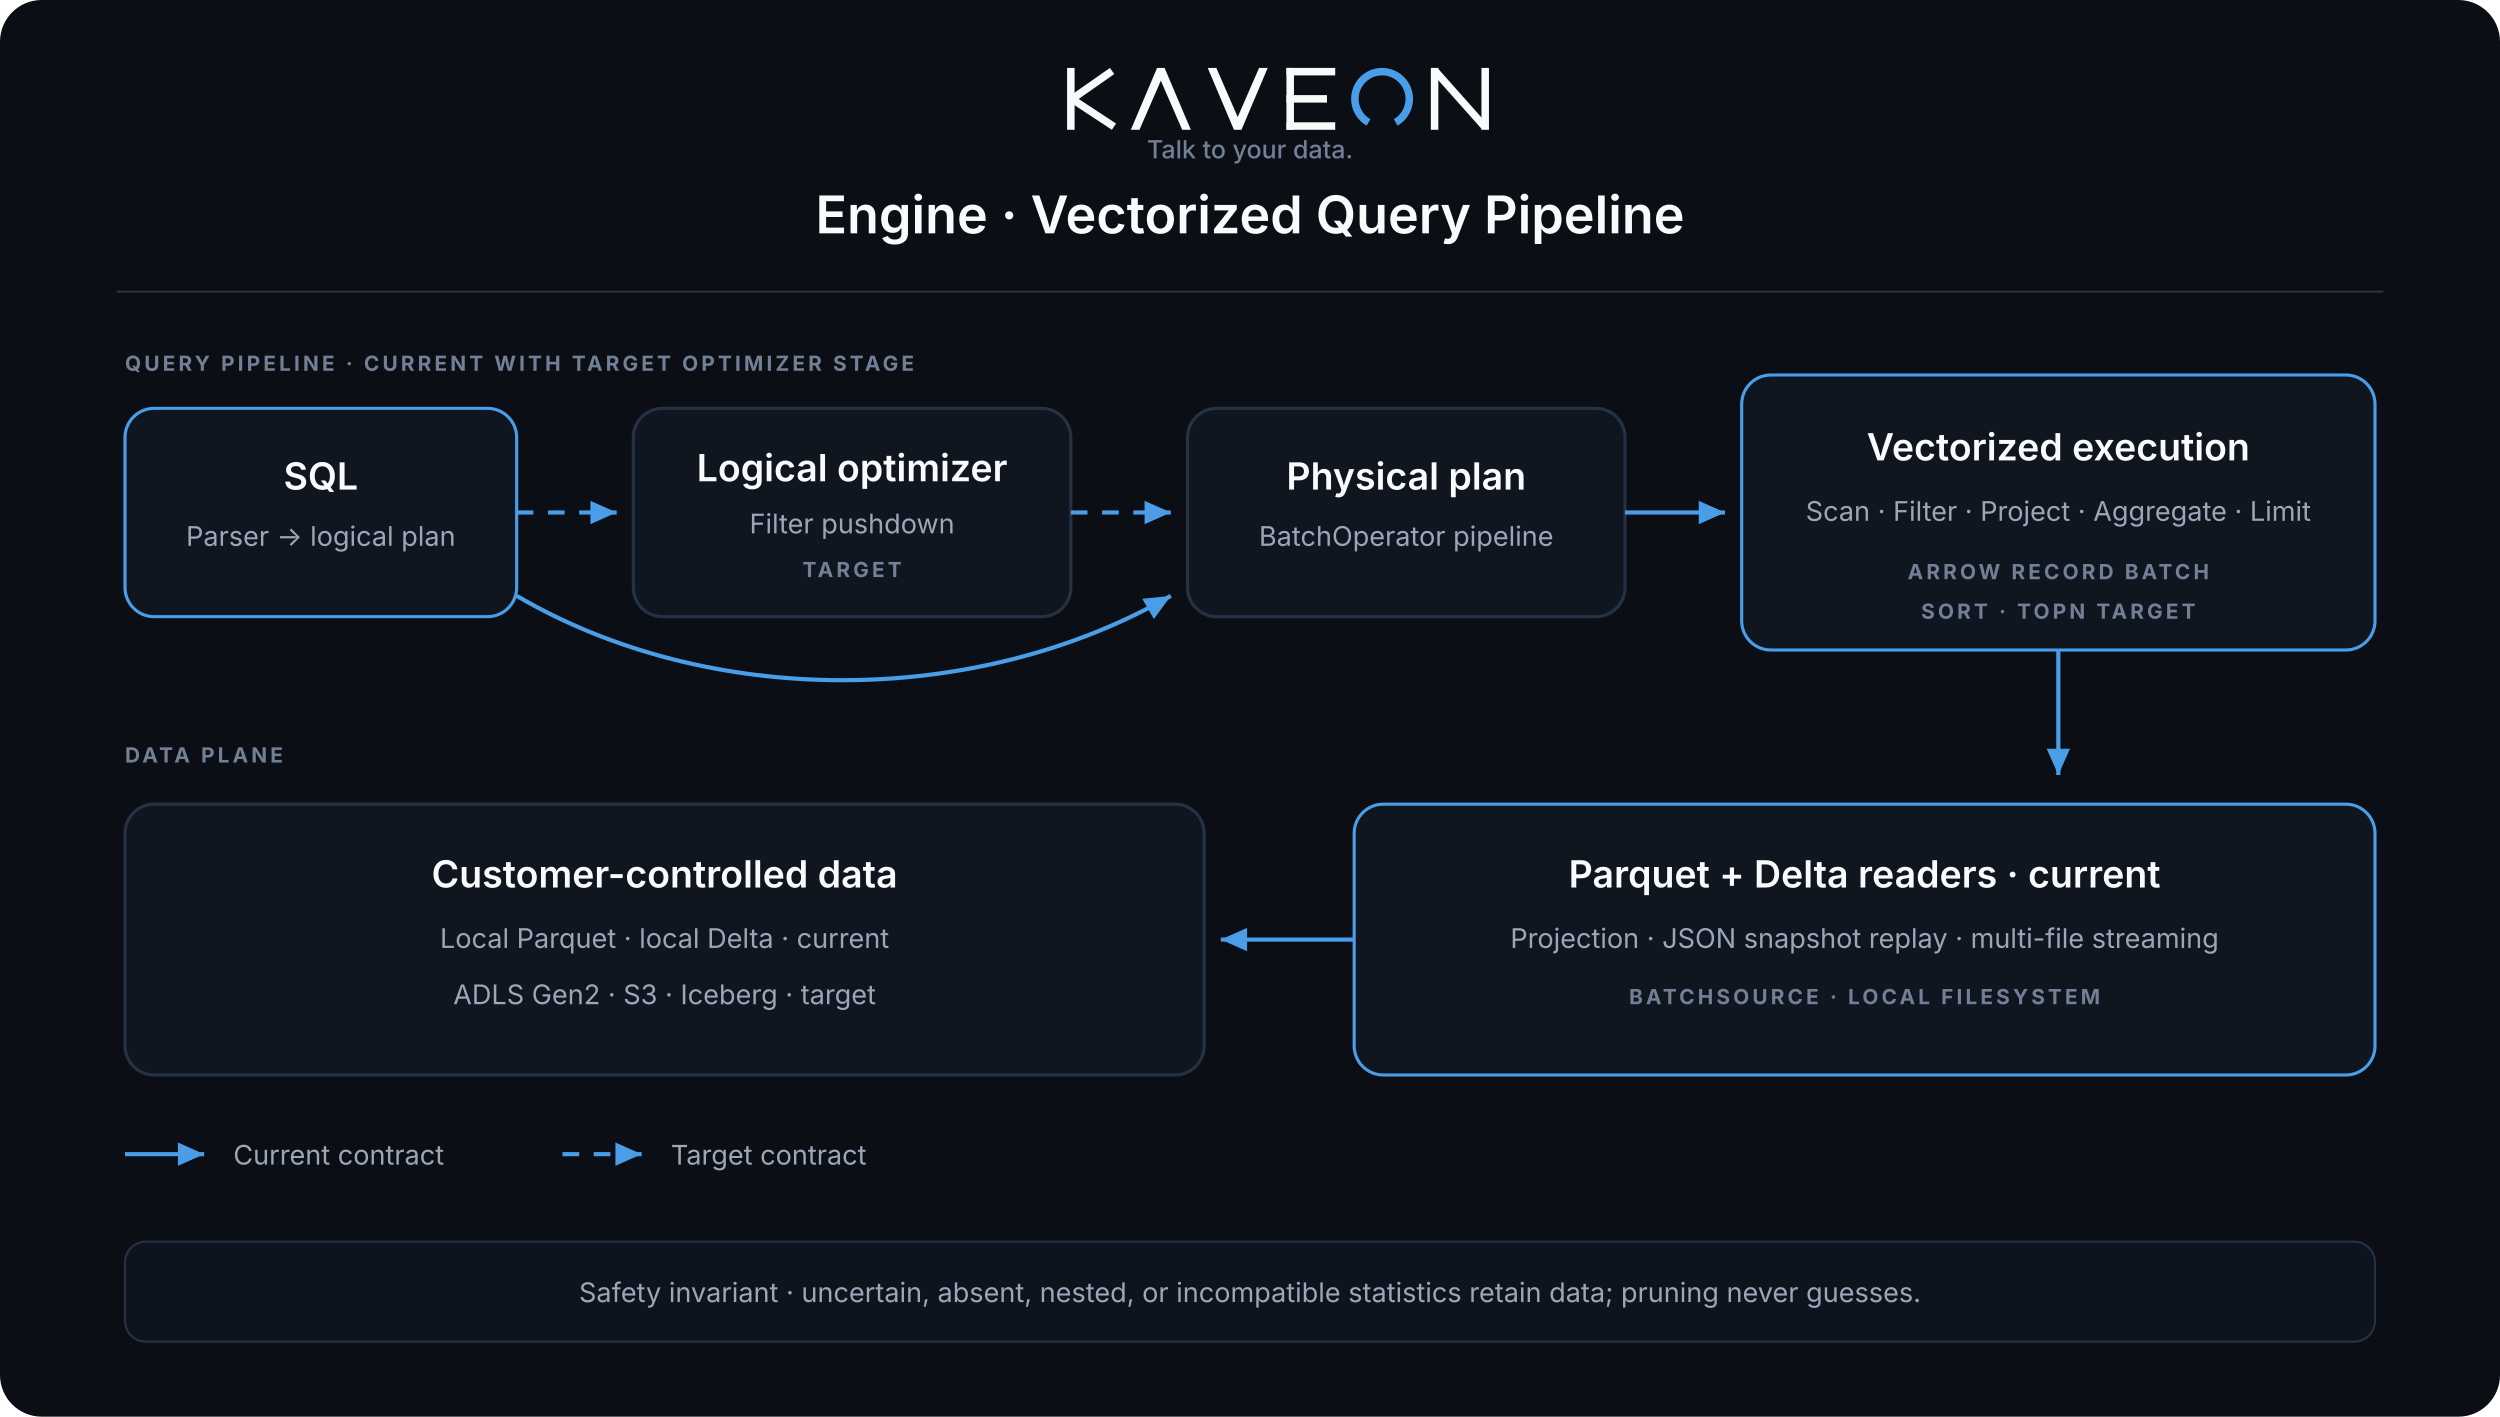
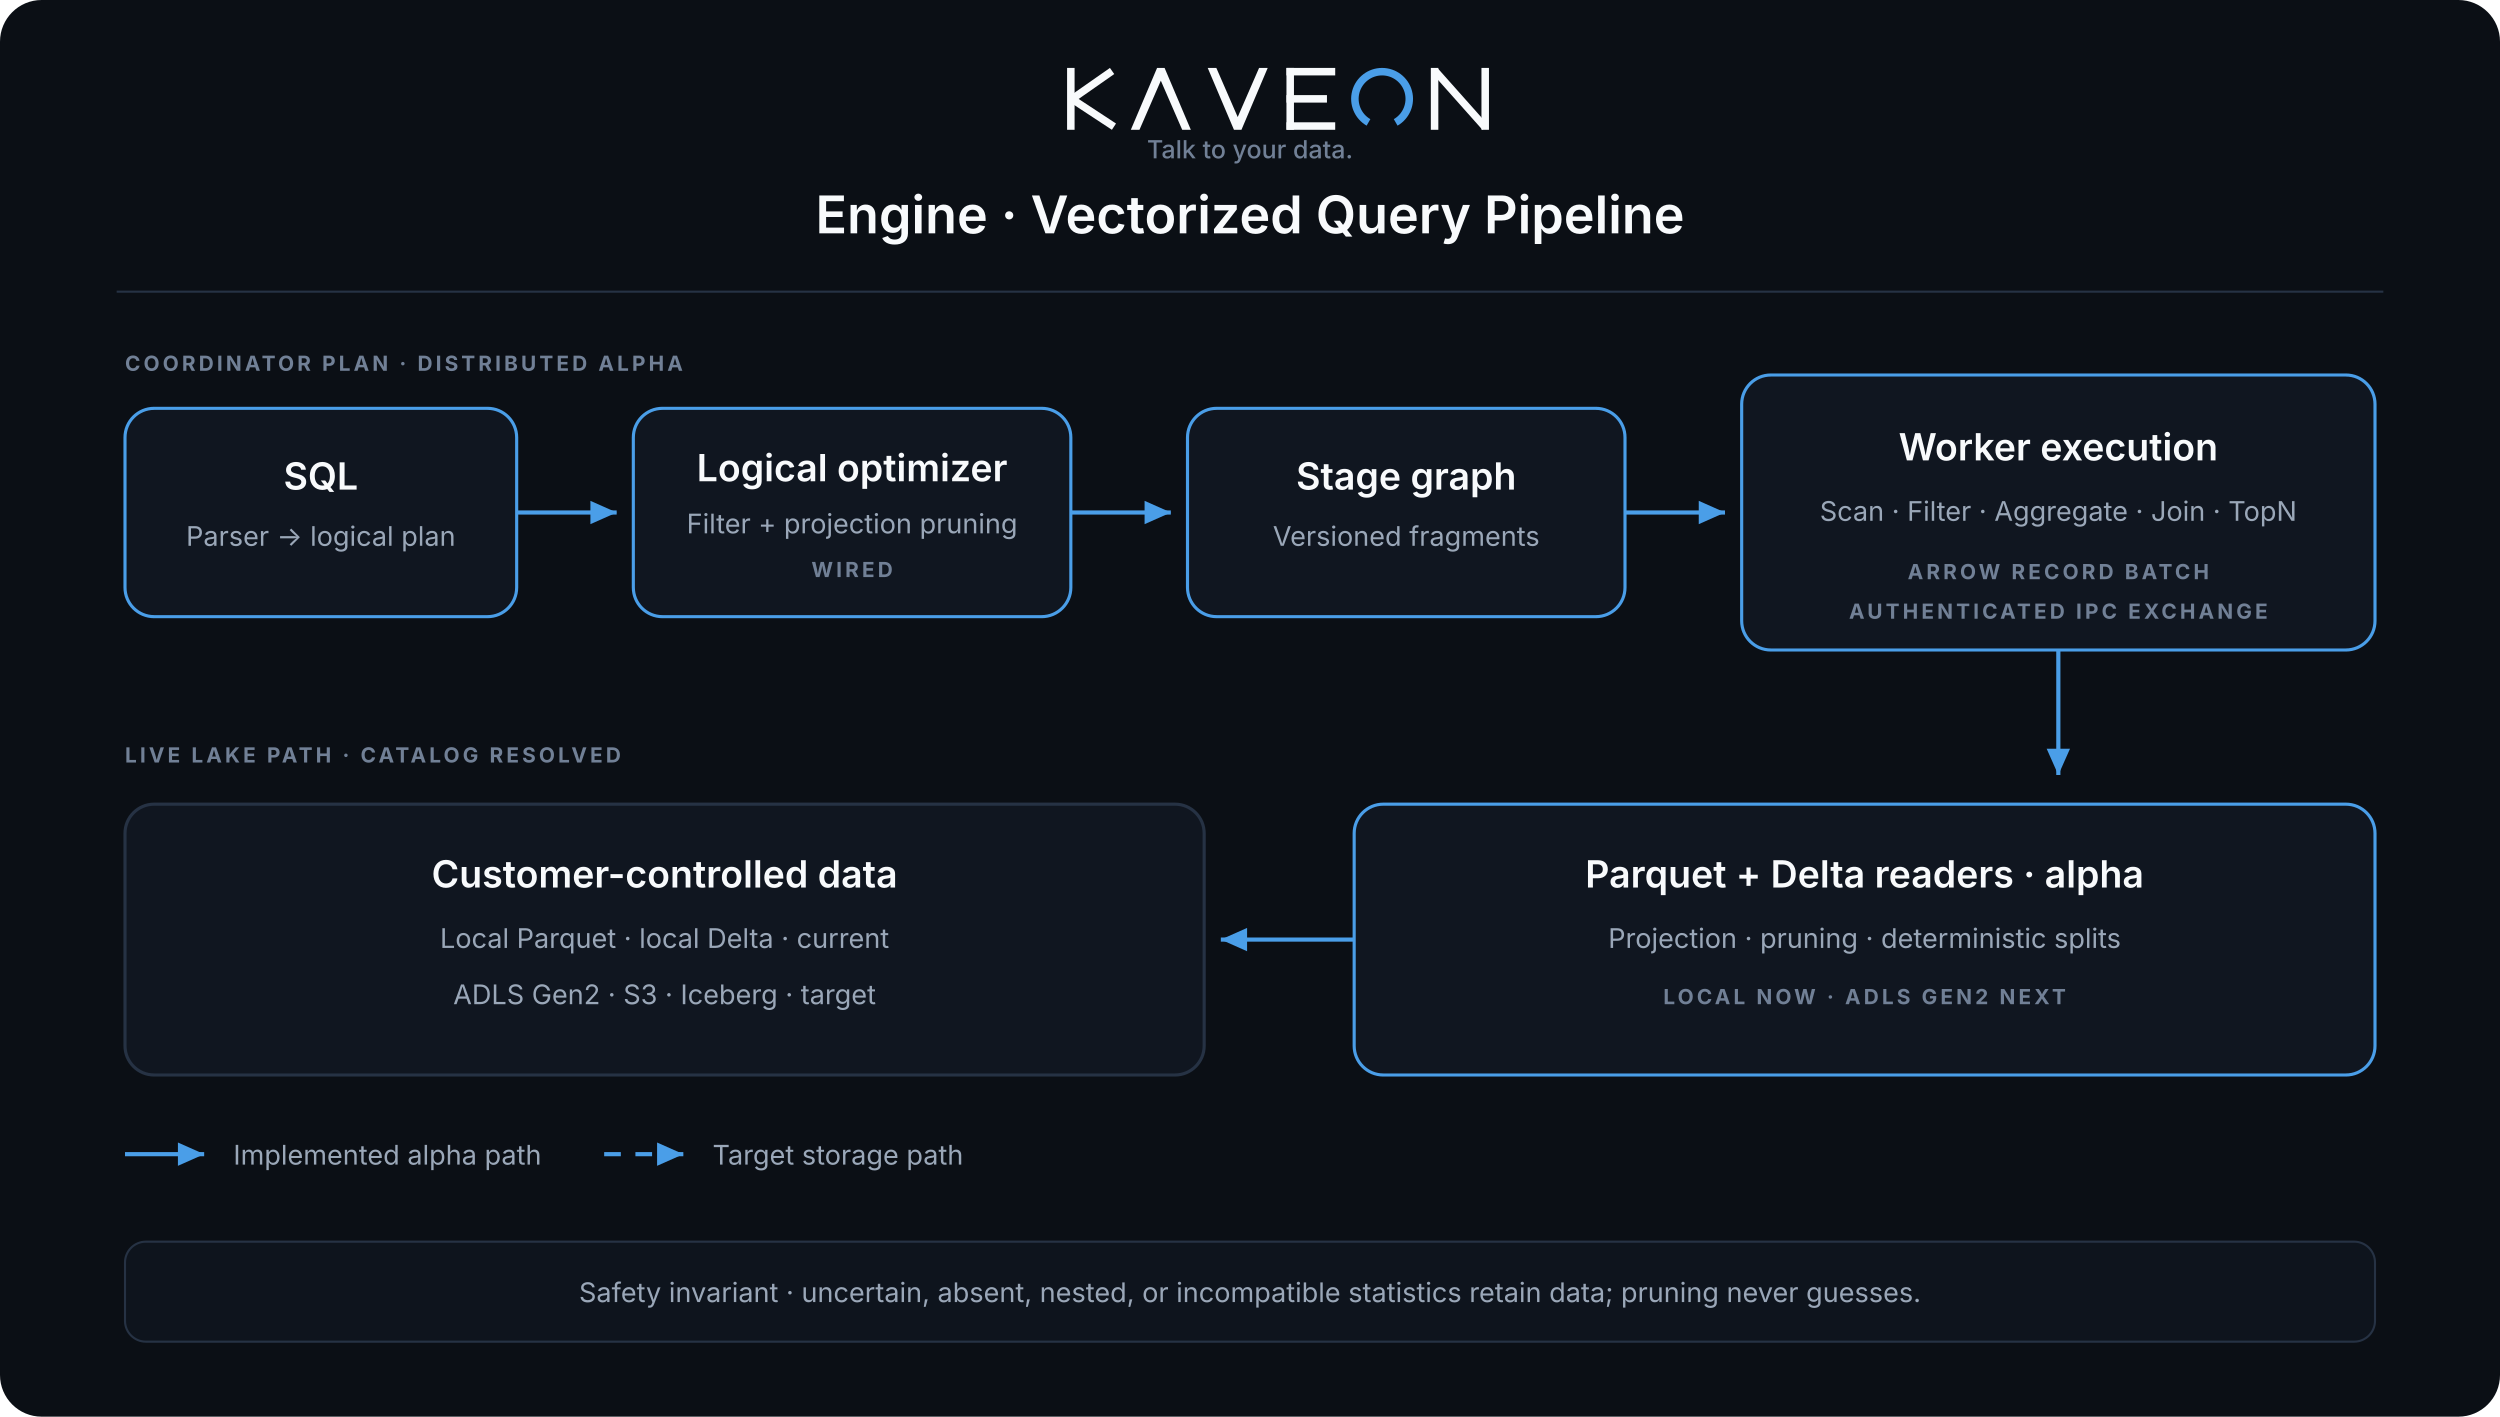
<svg xmlns="http://www.w3.org/2000/svg" width="1200" height="680" viewBox="0 0 1200 680" role="img" aria-labelledby="engine-title engine-desc">
  <defs>
    <marker id="engine-arrow" viewBox="0 0 10 10" refX="9" refY="5" markerWidth="7" markerHeight="7" orient="auto">
      <path d="M0 1l9 4-9 4z" fill="#4A9EE8" />
    </marker>
    <style>
      .word{fill:#f8fafc}.title{font:600 25px Inter,Segoe UI,sans-serif;fill:#f8fafc}.heading{font:600 18px Inter,Segoe UI,sans-serif;fill:#f8fafc}.body{font:400 13px Inter,Segoe UI,sans-serif;fill:#9aa7b8}.label{font:700 10px Inter,Segoe UI,sans-serif;letter-spacing:1.5px;fill:#718096}.box{fill:#101620;stroke:#263244;stroke-width:1.5}.active{stroke:#4A9EE8}.flow{fill:none;stroke:#4A9EE8;stroke-width:2;marker-end:url(#engine-arrow)}.target{stroke-dasharray:8 7;animation:engine-flow 4s linear infinite}.rule{stroke:#263244}.note{font:500 12px Inter,Segoe UI,sans-serif;fill:#718096}@keyframes engine-flow{to{stroke-dashoffset:-30}}@media(prefers-reduced-motion:reduce){.target{animation:none}}
    </style>
  </defs>
  <rect width="1200" height="680" rx="20" fill="#0b0f15" />
  <g transform="translate(496 20) scale(.18)">
    <g class="word">
      <rect x="90" y="70" width="20" height="165" />
      <polygon points="108.73,161.2 215.73,86.39 204.27,70 97.27,144.8" />
      <polygon points="97.51,161.36 209.51,235 220.49,218.29 108.49,144.64" />
      <path d="M260 235L330 70H350L420 235H397L340 104L283 235Z" />
      <path d="M465 70H488L545 201L602 70H625L555 235H535Z" />
      <rect x="675" y="70" width="20" height="165" />
      <rect x="675" y="70" width="130" height="20" />
      <rect x="675" y="142.5" width="108" height="20" />
      <rect x="675" y="215" width="130" height="20" />
      <rect x="1060" y="70" width="20" height="165" />
      <rect x="1195" y="70" width="20" height="165" />
      <polygon points="1062.53,83.3 1197.53,235 1212.47,221.7 1077.47,70" />
    </g>
    <path d="M966.25 215.29A72.5 72.5 0 1 0 893.75 215.29" fill="none" stroke="#4A9EE8" stroke-width="20" />
  </g>
  <text x="600" y="76" text-anchor="middle" class="note">Talk to your data.</text>
  <text x="600" y="112" text-anchor="middle" class="title">Engine · Vectorized Query Pipeline</text>
  <line x1="56" y1="140" x2="1144" y2="140" class="rule" />
-   <text x="60" y="178" class="label">QUERY PIPELINE · CURRENT WITH TARGET OPTIMIZER STAGE</text>
+   <text x="60" y="178" class="label">COORDINATOR PLAN · DISTRIBUTED ALPHA</text>
  <g>
    <rect class="box active" x="60" y="196" width="188" height="100" rx="14" />
    <text x="154" y="235" text-anchor="middle" class="heading">SQL</text>
    <text x="154" y="262" text-anchor="middle" class="body">Parser → logical plan</text>
  </g>
-   <path class="flow target" d="M248 246h48" />
+   <path class="flow" d="M248 246h48" />
  <g>
-     <rect class="box" x="304" y="196" width="210" height="100" rx="14" />
+     <rect class="box active" x="304" y="196" width="210" height="100" rx="14" />
    <text x="409" y="231" text-anchor="middle" class="heading">Logical optimizer</text>
-     <text x="409" y="256" text-anchor="middle" class="body">Filter pushdown</text>
-     <text x="409" y="277" text-anchor="middle" class="label">TARGET</text>
+     <text x="409" y="256" text-anchor="middle" class="body">Filter + projection pruning</text>
+     <text x="409" y="277" text-anchor="middle" class="label">WIRED</text>
  </g>
-   <path class="flow target" d="M514 246h48" />
-   <path class="flow" d="M248 286c92 54 220 54 314 0" />
+   <path class="flow" d="M514 246h48" />
  <g>
-     <rect class="box" x="570" y="196" width="210" height="100" rx="14" />
-     <text x="675" y="235" text-anchor="middle" class="heading">Physical plan</text>
-     <text x="675" y="262" text-anchor="middle" class="body">BatchOperator pipeline</text>
+     <rect class="box active" x="570" y="196" width="210" height="100" rx="14" />
+     <text x="675" y="235" text-anchor="middle" class="heading">Stage graph</text>
+     <text x="675" y="262" text-anchor="middle" class="body">Versioned fragments</text>
  </g>
  <path class="flow" d="M780 246h48" />
  <g>
    <rect class="box active" x="836" y="180" width="304" height="132" rx="14" />
-     <text x="988" y="221" text-anchor="middle" class="heading">Vectorized execution</text>
-     <text x="988" y="250" text-anchor="middle" class="body">Scan · Filter · Project · Aggregate · Limit</text>
+     <text x="988" y="221" text-anchor="middle" class="heading">Worker execution</text>
+     <text x="988" y="250" text-anchor="middle" class="body">Scan · Filter · Aggregate · Join · TopN</text>
    <text x="988" y="278" text-anchor="middle" class="label">ARROW RECORD BATCH</text>
-     <text x="988" y="297" text-anchor="middle" class="label">SORT · TOPN TARGET</text>
+     <text x="988" y="297" text-anchor="middle" class="label">AUTHENTICATED IPC EXCHANGE</text>
  </g>
  <path class="flow" d="M988 312v60" />
-   <text x="60" y="366" class="label">DATA PLANE</text>
+   <text x="60" y="366" class="label">LIVE LAKE PATH · CATALOG RESOLVED</text>
  <g>
    <rect class="box active" x="650" y="386" width="490" height="130" rx="14" />
-     <text x="895" y="426" text-anchor="middle" class="heading">Parquet + Delta readers · current</text>
-     <text x="895" y="455" text-anchor="middle" class="body">Projection · JSON snapshot replay · multi-file streaming</text>
-     <text x="895" y="482" text-anchor="middle" class="label">BATCHSOURCE · LOCAL FILESYSTEM</text>
+     <text x="895" y="426" text-anchor="middle" class="heading">Parquet + Delta readers · alpha</text>
+     <text x="895" y="455" text-anchor="middle" class="body">Projection · pruning · deterministic splits</text>
+     <text x="895" y="482" text-anchor="middle" class="label">LOCAL NOW · ADLS GEN2 NEXT</text>
  </g>
  <path class="flow" d="M650 451H586" />
  <g>
    <rect class="box" x="60" y="386" width="518" height="130" rx="14" />
    <text x="319" y="426" text-anchor="middle" class="heading">Customer-controlled data</text>
    <text x="319" y="455" text-anchor="middle" class="body">Local Parquet · local Delta · current</text>
    <text x="319" y="482" text-anchor="middle" class="body">ADLS Gen2 · S3 · Iceberg · target</text>
  </g>
  <g transform="translate(60 554)">
    <line x1="0" y1="0" x2="38" y2="0" class="flow" />
-     <text x="52" y="5" class="body">Current contract</text>
-     <line x1="210" y1="0" x2="248" y2="0" class="flow" stroke-dasharray="8 7" />
-     <text x="262" y="5" class="body">Target contract</text>
+     <text x="52" y="5" class="body">Implemented alpha path</text>
+     <line x1="230" y1="0" x2="268" y2="0" class="flow" stroke-dasharray="8 7" />
+     <text x="282" y="5" class="body">Target storage path</text>
  </g>
  <rect x="60" y="596" width="1080" height="48" rx="10" fill="#0e141d" stroke="#263244" />
  <text x="600" y="625" text-anchor="middle" class="body">Safety invariant · uncertain, absent, nested, or incompatible statistics retain data; pruning never guesses.</text>
</svg>
